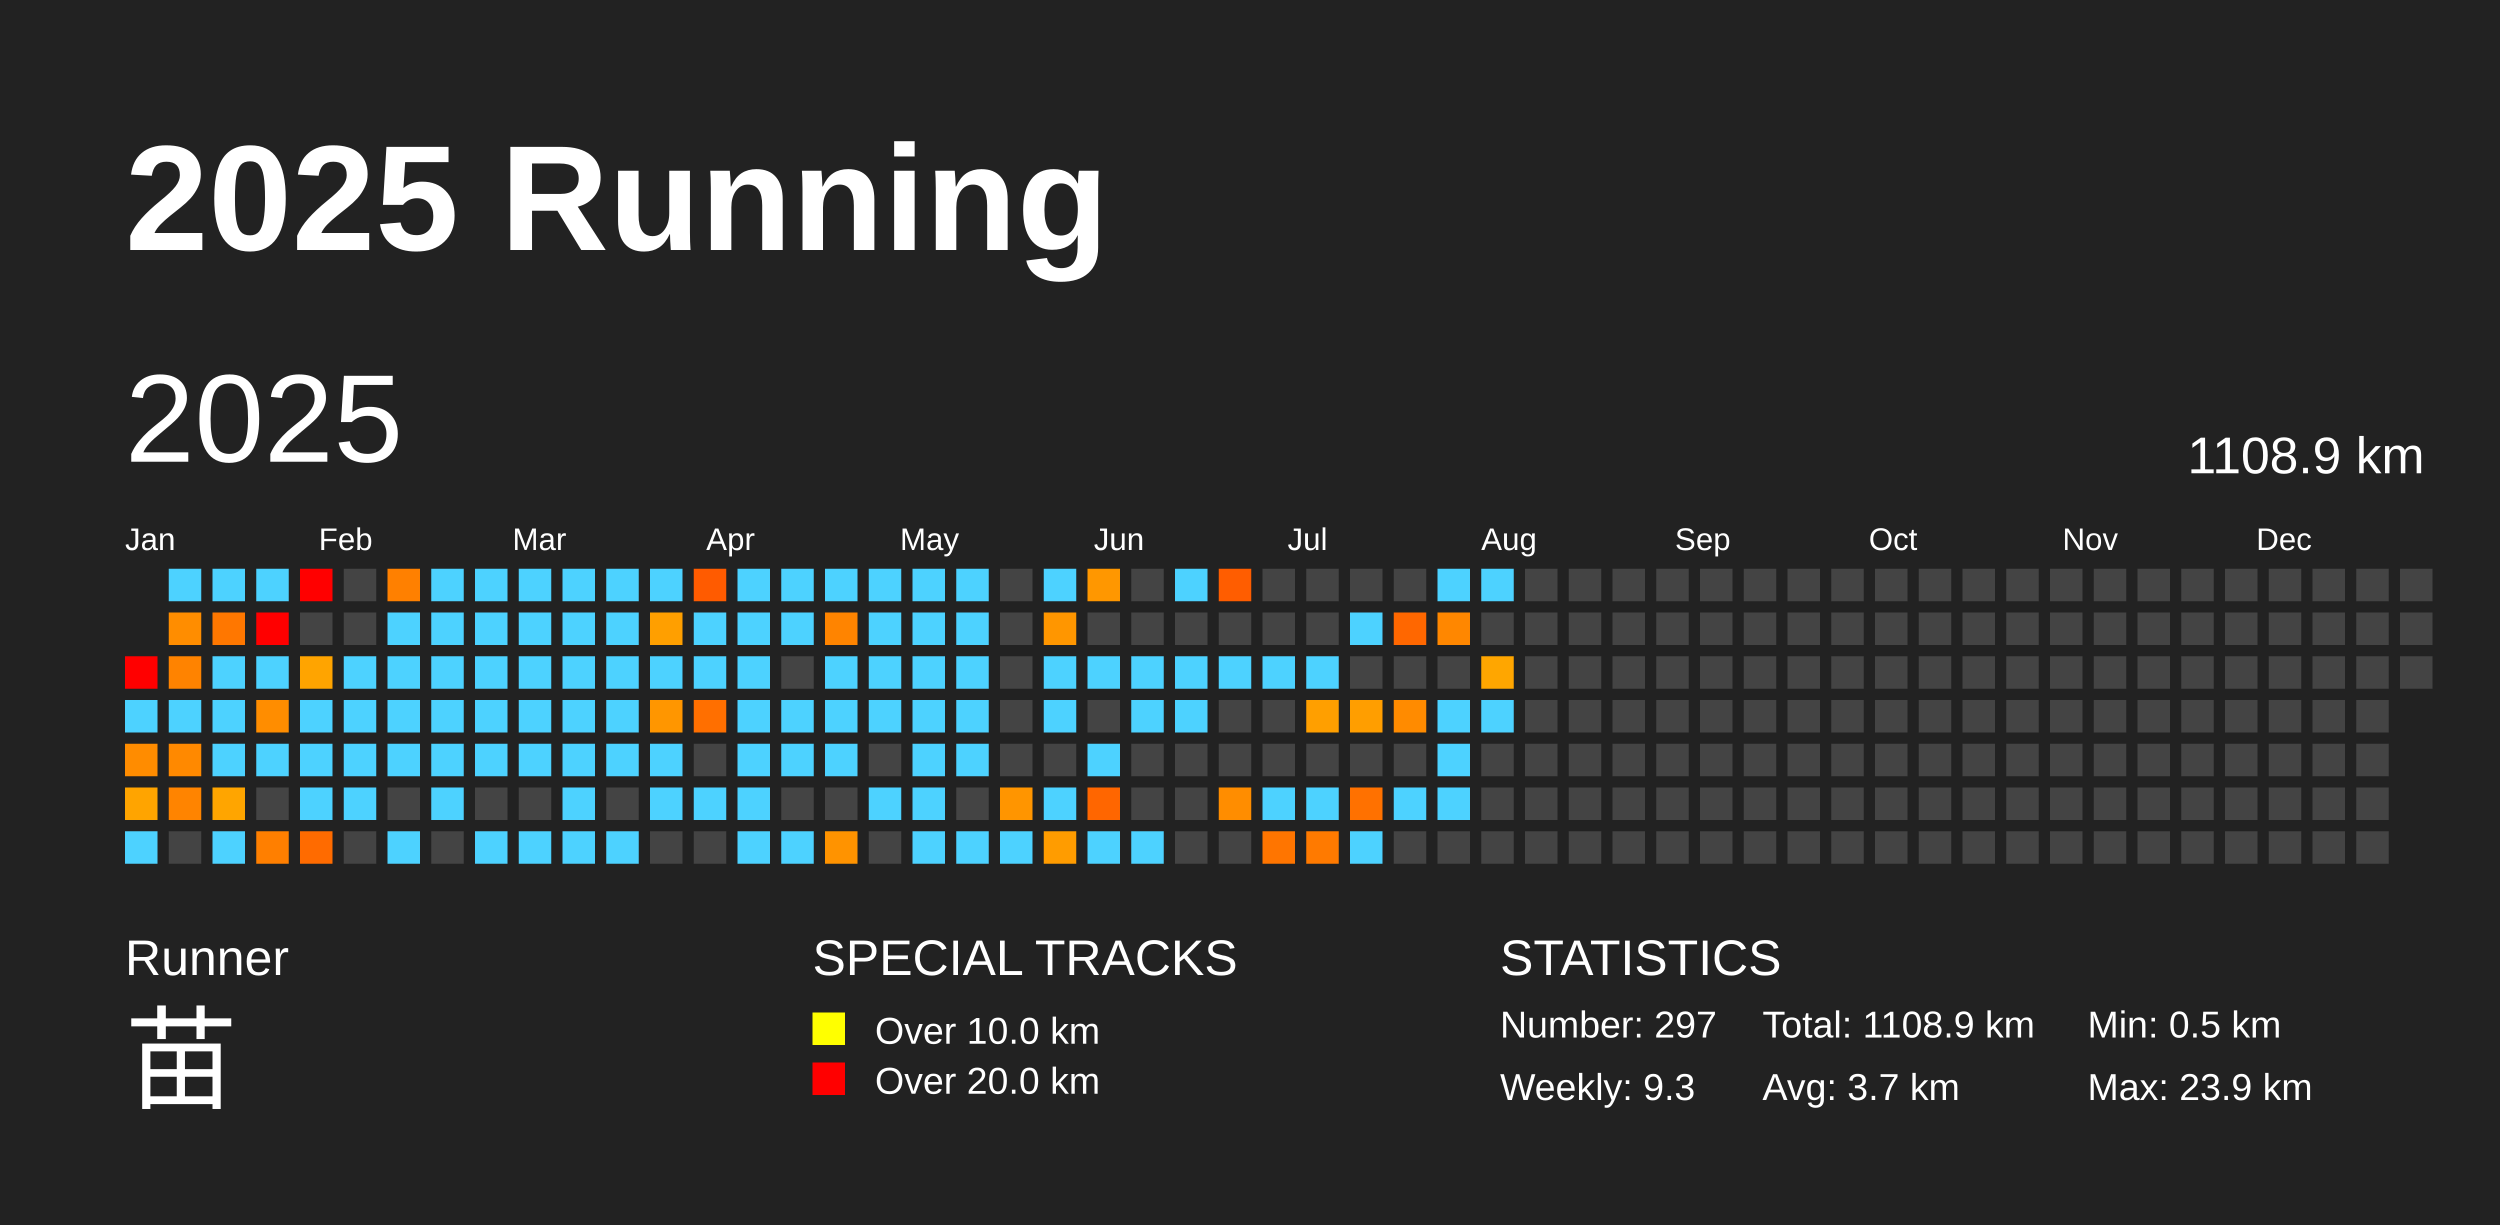
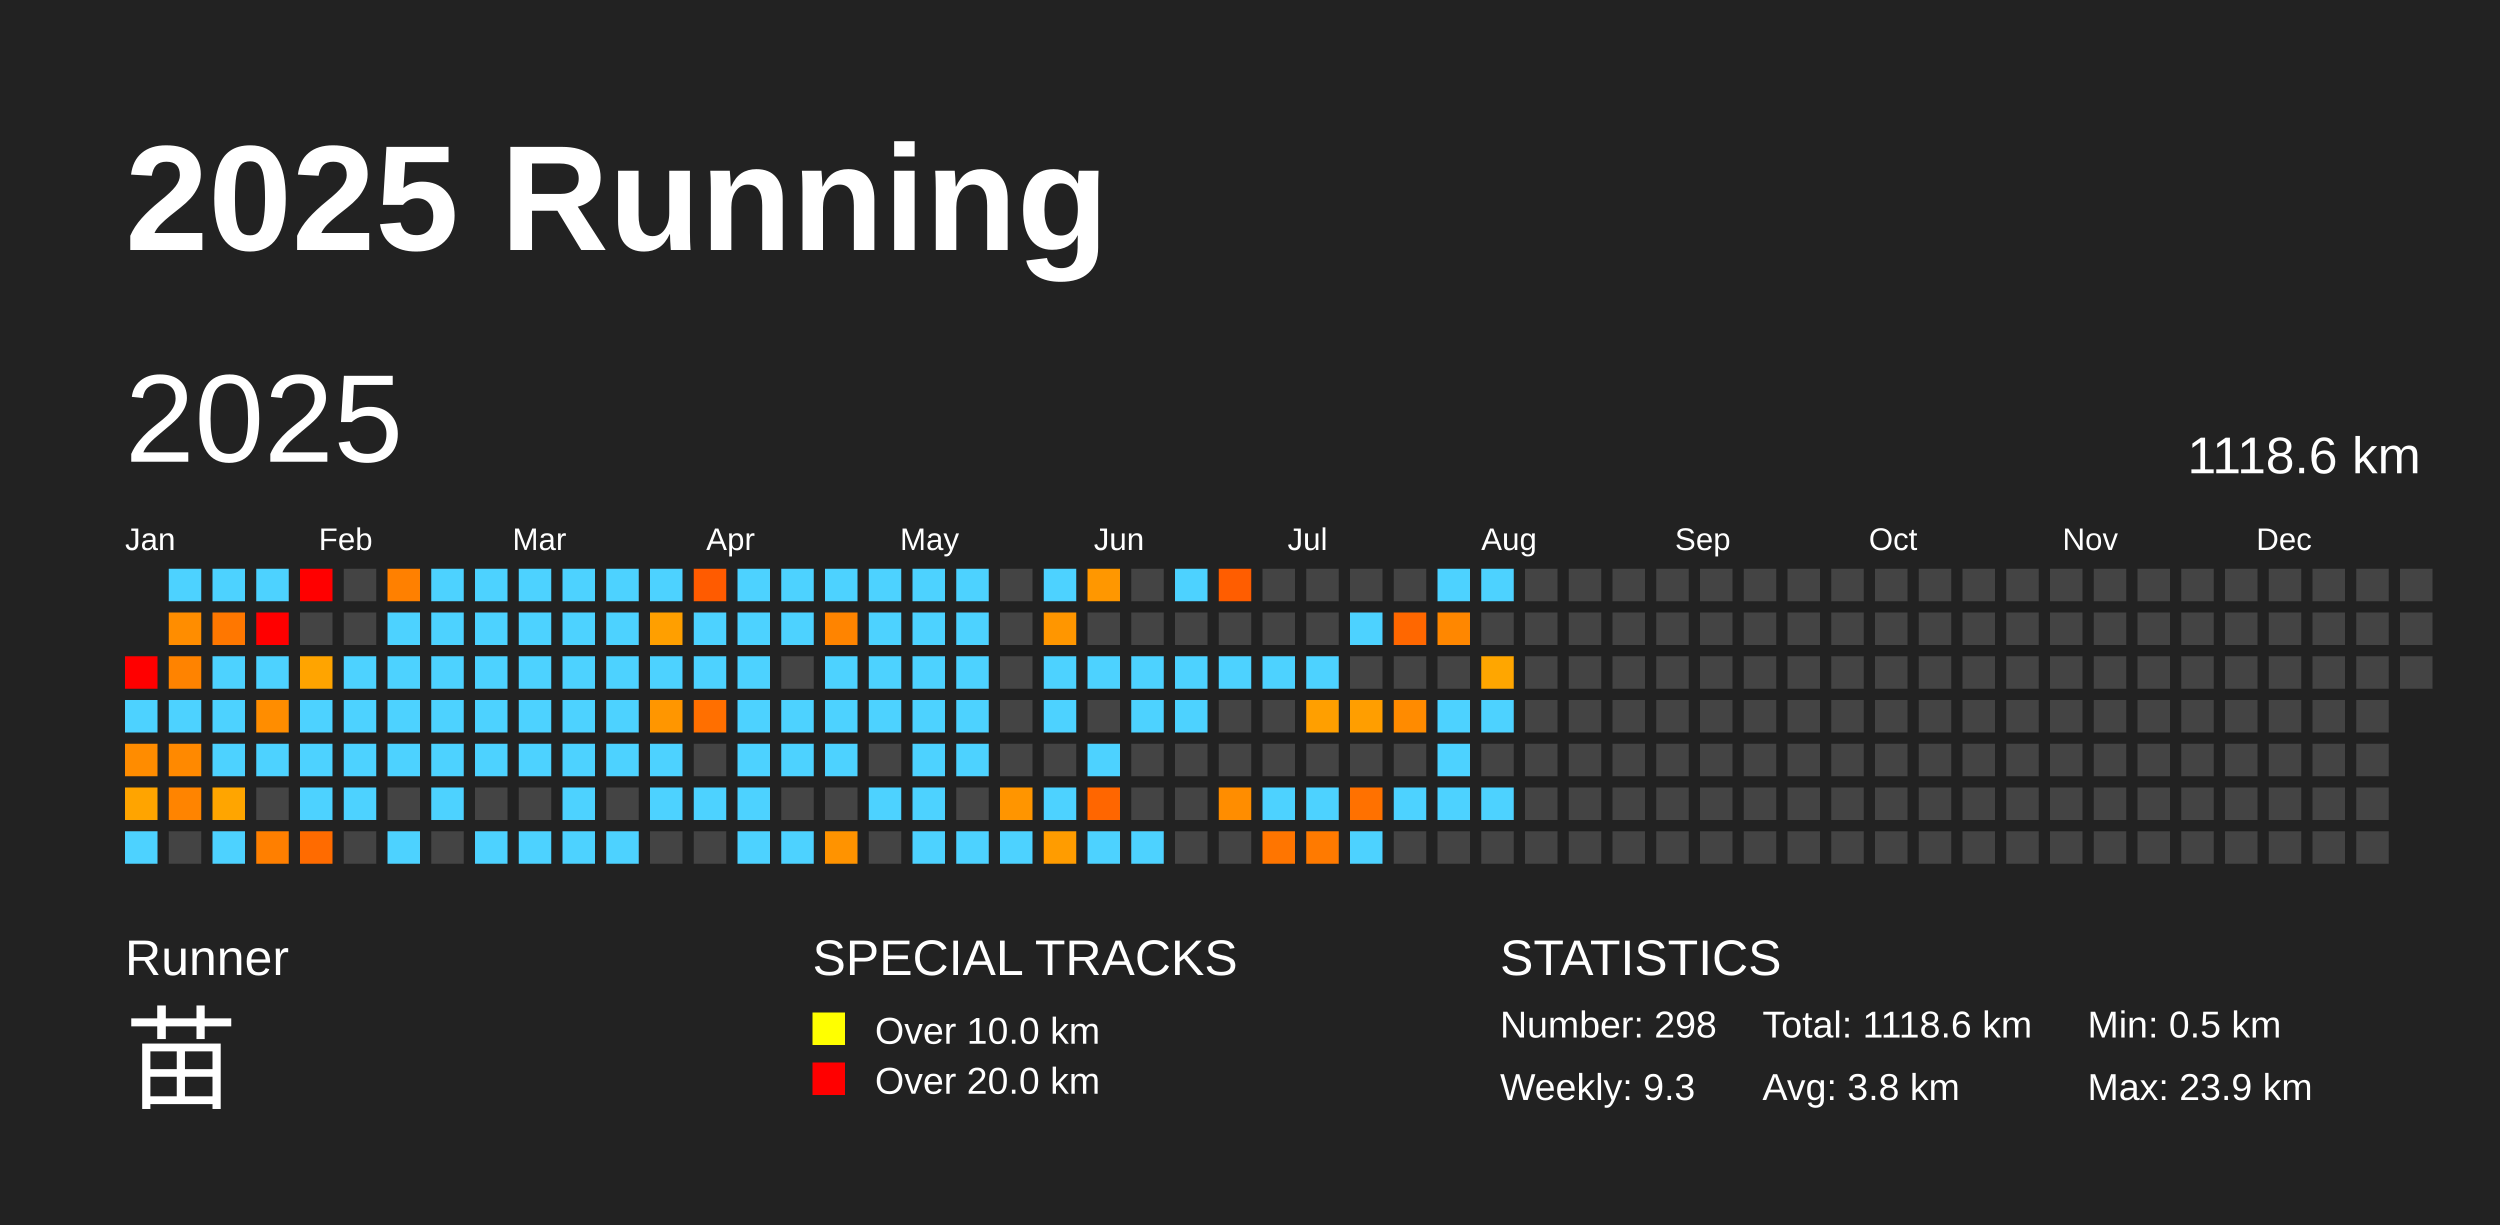
<svg xmlns="http://www.w3.org/2000/svg" baseProfile="full" height="98mm" version="1.1" viewBox="0,0,200,98" width="200mm">
  <defs />
  <rect fill="#222222" height="98" width="200" x="0" y="0" />
  <text fill="#FFFFFF" style="font-size:12px; font-family:Arial; font-weight:bold;" x="10" y="20">2025 Running</text>
  <text fill="#FFFFFF" style="font-size:4px; font-family:Arial" x="10" y="78">Runner</text>
  <text fill="#FFFFFF" style="font-size:9px; font-family:Arial" x="10" y="88">苗</text>
  <text fill="#FFFFFF" style="font-size:4px; font-family:Arial" x="65" y="78">SPECIAL TRACKS</text>
  <rect fill="yellow" height="2.6" width="2.6" x="65" y="81" />
  <text fill="#FFFFFF" style="font-size:3px; font-family:Arial" x="70" y="83.5">Over 10.0 km</text>
  <rect fill="red" height="2.6" width="2.6" x="65" y="85" />
  <text fill="#FFFFFF" style="font-size:3px; font-family:Arial" x="70" y="87.5">Over 20.0 km</text>
  <text fill="#FFFFFF" style="font-size:4px; font-family:Arial" x="120" y="78">STATISTICS</text>
-   <text fill="#FFFFFF" style="font-size:3px; font-family:Arial" x="120" y="83">Number: 297</text>
+   <text fill="#FFFFFF" style="font-size:3px; font-family:Arial" x="120" y="83">Number: 298</text>
  <text fill="#FFFFFF" style="font-size:3px; font-family:Arial" x="120" y="88">Weekly: 9.3</text>
-   <text fill="#FFFFFF" style="font-size:3px; font-family:Arial" x="141" y="83">Total: 1108.9 km</text>
-   <text fill="#FFFFFF" style="font-size:3px; font-family:Arial" x="141" y="88">Avg: 3.7 km</text>
+   <text fill="#FFFFFF" style="font-size:3px; font-family:Arial" x="141" y="83">Total: 1118.6 km</text>
+   <text fill="#FFFFFF" style="font-size:3px; font-family:Arial" x="141" y="88">Avg: 3.8 km</text>
  <text fill="#FFFFFF" style="font-size:3px; font-family:Arial" x="167" y="83">Min: 0.5 km</text>
  <text fill="#FFFFFF" style="font-size:3px; font-family:Arial" x="167" y="88">Max: 23.9 km</text>
  <text dominant-baseline="hanging" fill="#FFFFFF" style="font-size:10.0px; font-family:Arial;" x="10" y="30">2025</text>
-   <text dominant-baseline="hanging" fill="#FFFFFF" style="font-size:4.125px; font-family:Arial;" x="175" y="35">1108.9 km</text>
+   <text dominant-baseline="hanging" fill="#FFFFFF" style="font-size:4.125px; font-family:Arial;" x="175" y="35">1118.6 km</text>
  <text fill="#FFFFFF" style="font-size:2.5px; font-family:Arial" x="10.0" y="44">Jan</text>
  <text fill="#FFFFFF" style="font-size:2.5px; font-family:Arial" x="25.5" y="44">Feb</text>
  <text fill="#FFFFFF" style="font-size:2.5px; font-family:Arial" x="41.0" y="44">Mar</text>
  <text fill="#FFFFFF" style="font-size:2.5px; font-family:Arial" x="56.5" y="44">Apr</text>
  <text fill="#FFFFFF" style="font-size:2.5px; font-family:Arial" x="72.0" y="44">May</text>
  <text fill="#FFFFFF" style="font-size:2.5px; font-family:Arial" x="87.5" y="44">Jun</text>
  <text fill="#FFFFFF" style="font-size:2.5px; font-family:Arial" x="103.0" y="44">Jul</text>
  <text fill="#FFFFFF" style="font-size:2.5px; font-family:Arial" x="118.5" y="44">Aug</text>
  <text fill="#FFFFFF" style="font-size:2.5px; font-family:Arial" x="134.0" y="44">Sep</text>
  <text fill="#FFFFFF" style="font-size:2.5px; font-family:Arial" x="149.5" y="44">Oct</text>
  <text fill="#FFFFFF" style="font-size:2.5px; font-family:Arial" x="165.0" y="44">Nov</text>
  <text fill="#FFFFFF" style="font-size:2.5px; font-family:Arial" x="180.5" y="44">Dec</text>
  <rect fill="red" height="2.6" width="2.6" x="10.0" y="52.5" />
  <rect fill="#4dd2ff" height="2.6" width="2.6" x="10.0" y="56.0" />
  <rect fill="#ff8c00" height="2.6" width="2.6" x="10.0" y="59.5" />
  <rect fill="#ffa400" height="2.6" width="2.6" x="10.0" y="63.0" />
  <rect fill="#4dd2ff" height="2.6" width="2.6" x="10.0" y="66.5" />
  <rect fill="#4dd2ff" height="2.6" width="2.6" x="13.5" y="45.5" />
  <rect fill="#ff8d00" height="2.6" width="2.6" x="13.5" y="49.0" />
  <rect fill="#ff8300" height="2.6" width="2.6" x="13.5" y="52.5" />
  <rect fill="#4dd2ff" height="2.6" width="2.6" x="13.5" y="56.0" />
  <rect fill="#ff8900" height="2.6" width="2.6" x="13.5" y="59.5" />
  <rect fill="#ff8400" height="2.6" width="2.6" x="13.5" y="63.0" />
  <rect fill="#444444" height="2.6" width="2.6" x="13.5" y="66.5" />
  <rect fill="#4dd2ff" height="2.6" width="2.6" x="17.0" y="45.5" />
  <rect fill="#ff7700" height="2.6" width="2.6" x="17.0" y="49.0" />
  <rect fill="#4dd2ff" height="2.6" width="2.6" x="17.0" y="52.5" />
  <rect fill="#4dd2ff" height="2.6" width="2.6" x="17.0" y="56.0" />
  <rect fill="#4dd2ff" height="2.6" width="2.6" x="17.0" y="59.5" />
  <rect fill="#ffa500" height="2.6" width="2.6" x="17.0" y="63.0" />
  <rect fill="#4dd2ff" height="2.6" width="2.6" x="17.0" y="66.5" />
  <rect fill="#4dd2ff" height="2.6" width="2.6" x="20.5" y="45.5" />
  <rect fill="red" height="2.6" width="2.6" x="20.5" y="49.0" />
  <rect fill="#4dd2ff" height="2.6" width="2.6" x="20.5" y="52.5" />
  <rect fill="#ff8d00" height="2.6" width="2.6" x="20.5" y="56.0" />
  <rect fill="#4dd2ff" height="2.6" width="2.6" x="20.5" y="59.5" />
  <rect fill="#444444" height="2.6" width="2.6" x="20.5" y="63.0" />
  <rect fill="#ff7f00" height="2.6" width="2.6" x="20.5" y="66.5" />
  <rect fill="red" height="2.6" width="2.6" x="24.0" y="45.5" />
  <rect fill="#444444" height="2.6" width="2.6" x="24.0" y="49.0" />
  <rect fill="#ffa400" height="2.6" width="2.6" x="24.0" y="52.5" />
  <rect fill="#4dd2ff" height="2.6" width="2.6" x="24.0" y="56.0" />
  <rect fill="#4dd2ff" height="2.6" width="2.6" x="24.0" y="59.5" />
  <rect fill="#4dd2ff" height="2.6" width="2.6" x="24.0" y="63.0" />
  <rect fill="#ff6b00" height="2.6" width="2.6" x="24.0" y="66.5" />
  <rect fill="#444444" height="2.6" width="2.6" x="27.5" y="45.5" />
  <rect fill="#444444" height="2.6" width="2.6" x="27.5" y="49.0" />
  <rect fill="#4dd2ff" height="2.6" width="2.6" x="27.5" y="52.5" />
  <rect fill="#4dd2ff" height="2.6" width="2.6" x="27.5" y="56.0" />
  <rect fill="#4dd2ff" height="2.6" width="2.6" x="27.5" y="59.5" />
  <rect fill="#4dd2ff" height="2.6" width="2.6" x="27.5" y="63.0" />
  <rect fill="#444444" height="2.6" width="2.6" x="27.5" y="66.5" />
  <rect fill="#ff8000" height="2.6" width="2.6" x="31.0" y="45.5" />
  <rect fill="#4dd2ff" height="2.6" width="2.6" x="31.0" y="49.0" />
  <rect fill="#4dd2ff" height="2.6" width="2.6" x="31.0" y="52.5" />
  <rect fill="#4dd2ff" height="2.6" width="2.6" x="31.0" y="56.0" />
  <rect fill="#4dd2ff" height="2.6" width="2.6" x="31.0" y="59.5" />
  <rect fill="#444444" height="2.6" width="2.6" x="31.0" y="63.0" />
  <rect fill="#4dd2ff" height="2.6" width="2.6" x="31.0" y="66.5" />
  <rect fill="#4dd2ff" height="2.6" width="2.6" x="34.5" y="45.5" />
  <rect fill="#4dd2ff" height="2.6" width="2.6" x="34.5" y="49.0" />
  <rect fill="#4dd2ff" height="2.6" width="2.6" x="34.5" y="52.5" />
  <rect fill="#4dd2ff" height="2.6" width="2.6" x="34.5" y="56.0" />
  <rect fill="#4dd2ff" height="2.6" width="2.6" x="34.5" y="59.5" />
  <rect fill="#4dd2ff" height="2.6" width="2.6" x="34.5" y="63.0" />
  <rect fill="#444444" height="2.6" width="2.6" x="34.5" y="66.5" />
  <rect fill="#4dd2ff" height="2.6" width="2.6" x="38.0" y="45.5" />
  <rect fill="#4dd2ff" height="2.6" width="2.6" x="38.0" y="49.0" />
  <rect fill="#4dd2ff" height="2.6" width="2.6" x="38.0" y="52.5" />
  <rect fill="#4dd2ff" height="2.6" width="2.6" x="38.0" y="56.0" />
  <rect fill="#4dd2ff" height="2.6" width="2.6" x="38.0" y="59.5" />
  <rect fill="#444444" height="2.6" width="2.6" x="38.0" y="63.0" />
  <rect fill="#4dd2ff" height="2.6" width="2.6" x="38.0" y="66.5" />
  <rect fill="#4dd2ff" height="2.6" width="2.6" x="41.5" y="45.5" />
  <rect fill="#4dd2ff" height="2.6" width="2.6" x="41.5" y="49.0" />
  <rect fill="#4dd2ff" height="2.6" width="2.6" x="41.5" y="52.5" />
  <rect fill="#4dd2ff" height="2.6" width="2.6" x="41.5" y="56.0" />
  <rect fill="#4dd2ff" height="2.6" width="2.6" x="41.5" y="59.5" />
  <rect fill="#444444" height="2.6" width="2.6" x="41.5" y="63.0" />
  <rect fill="#4dd2ff" height="2.6" width="2.6" x="41.5" y="66.5" />
  <rect fill="#4dd2ff" height="2.6" width="2.6" x="45.0" y="45.5" />
  <rect fill="#4dd2ff" height="2.6" width="2.6" x="45.0" y="49.0" />
  <rect fill="#4dd2ff" height="2.6" width="2.6" x="45.0" y="52.5" />
  <rect fill="#4dd2ff" height="2.6" width="2.6" x="45.0" y="56.0" />
  <rect fill="#4dd2ff" height="2.6" width="2.6" x="45.0" y="59.5" />
  <rect fill="#4dd2ff" height="2.6" width="2.6" x="45.0" y="63.0" />
  <rect fill="#4dd2ff" height="2.6" width="2.6" x="45.0" y="66.5" />
  <rect fill="#4dd2ff" height="2.6" width="2.6" x="48.5" y="45.5" />
  <rect fill="#4dd2ff" height="2.6" width="2.6" x="48.5" y="49.0" />
  <rect fill="#4dd2ff" height="2.6" width="2.6" x="48.5" y="52.5" />
  <rect fill="#4dd2ff" height="2.6" width="2.6" x="48.5" y="56.0" />
  <rect fill="#4dd2ff" height="2.6" width="2.6" x="48.5" y="59.5" />
  <rect fill="#444444" height="2.6" width="2.6" x="48.5" y="63.0" />
  <rect fill="#4dd2ff" height="2.6" width="2.6" x="48.5" y="66.5" />
  <rect fill="#4dd2ff" height="2.6" width="2.6" x="52.0" y="45.5" />
  <rect fill="#ff9f00" height="2.6" width="2.6" x="52.0" y="49.0" />
  <rect fill="#4dd2ff" height="2.6" width="2.6" x="52.0" y="52.5" />
  <rect fill="#ff9600" height="2.6" width="2.6" x="52.0" y="56.0" />
  <rect fill="#4dd2ff" height="2.6" width="2.6" x="52.0" y="59.5" />
  <rect fill="#4dd2ff" height="2.6" width="2.6" x="52.0" y="63.0" />
  <rect fill="#444444" height="2.6" width="2.6" x="52.0" y="66.5" />
  <rect fill="#ff5b00" height="2.6" width="2.6" x="55.5" y="45.5" />
  <rect fill="#4dd2ff" height="2.6" width="2.6" x="55.5" y="49.0" />
  <rect fill="#4dd2ff" height="2.6" width="2.6" x="55.5" y="52.5" />
  <rect fill="#ff6f00" height="2.6" width="2.6" x="55.5" y="56.0" />
  <rect fill="#444444" height="2.6" width="2.6" x="55.5" y="59.5" />
  <rect fill="#4dd2ff" height="2.6" width="2.6" x="55.5" y="63.0" />
  <rect fill="#444444" height="2.6" width="2.6" x="55.5" y="66.5" />
  <rect fill="#4dd2ff" height="2.6" width="2.6" x="59.0" y="45.5" />
  <rect fill="#4dd2ff" height="2.6" width="2.6" x="59.0" y="49.0" />
  <rect fill="#4dd2ff" height="2.6" width="2.6" x="59.0" y="52.5" />
  <rect fill="#4dd2ff" height="2.6" width="2.6" x="59.0" y="56.0" />
  <rect fill="#4dd2ff" height="2.6" width="2.6" x="59.0" y="59.5" />
  <rect fill="#4dd2ff" height="2.6" width="2.6" x="59.0" y="63.0" />
  <rect fill="#4dd2ff" height="2.6" width="2.6" x="59.0" y="66.5" />
  <rect fill="#4dd2ff" height="2.6" width="2.6" x="62.5" y="45.5" />
  <rect fill="#4dd2ff" height="2.6" width="2.6" x="62.5" y="49.0" />
  <rect fill="#444444" height="2.6" width="2.6" x="62.5" y="52.5" />
  <rect fill="#4dd2ff" height="2.6" width="2.6" x="62.5" y="56.0" />
  <rect fill="#4dd2ff" height="2.6" width="2.6" x="62.5" y="59.5" />
  <rect fill="#444444" height="2.6" width="2.6" x="62.5" y="63.0" />
  <rect fill="#4dd2ff" height="2.6" width="2.6" x="62.5" y="66.5" />
  <rect fill="#4dd2ff" height="2.6" width="2.6" x="66.0" y="45.5" />
  <rect fill="#ff8400" height="2.6" width="2.6" x="66.0" y="49.0" />
  <rect fill="#4dd2ff" height="2.6" width="2.6" x="66.0" y="52.5" />
  <rect fill="#4dd2ff" height="2.6" width="2.6" x="66.0" y="56.0" />
  <rect fill="#4dd2ff" height="2.6" width="2.6" x="66.0" y="59.5" />
  <rect fill="#444444" height="2.6" width="2.6" x="66.0" y="63.0" />
  <rect fill="#ff9300" height="2.6" width="2.6" x="66.0" y="66.5" />
  <rect fill="#4dd2ff" height="2.6" width="2.6" x="69.5" y="45.5" />
  <rect fill="#4dd2ff" height="2.6" width="2.6" x="69.5" y="49.0" />
  <rect fill="#4dd2ff" height="2.6" width="2.6" x="69.5" y="52.5" />
  <rect fill="#4dd2ff" height="2.6" width="2.6" x="69.5" y="56.0" />
  <rect fill="#444444" height="2.6" width="2.6" x="69.5" y="59.5" />
  <rect fill="#4dd2ff" height="2.6" width="2.6" x="69.5" y="63.0" />
  <rect fill="#444444" height="2.6" width="2.6" x="69.5" y="66.5" />
  <rect fill="#4dd2ff" height="2.6" width="2.6" x="73.0" y="45.5" />
  <rect fill="#4dd2ff" height="2.6" width="2.6" x="73.0" y="49.0" />
  <rect fill="#4dd2ff" height="2.6" width="2.6" x="73.0" y="52.5" />
  <rect fill="#4dd2ff" height="2.6" width="2.6" x="73.0" y="56.0" />
  <rect fill="#4dd2ff" height="2.6" width="2.6" x="73.0" y="59.5" />
  <rect fill="#4dd2ff" height="2.6" width="2.6" x="73.0" y="63.0" />
  <rect fill="#4dd2ff" height="2.6" width="2.6" x="73.0" y="66.5" />
  <rect fill="#4dd2ff" height="2.6" width="2.6" x="76.5" y="45.5" />
  <rect fill="#4dd2ff" height="2.6" width="2.6" x="76.5" y="49.0" />
  <rect fill="#4dd2ff" height="2.6" width="2.6" x="76.5" y="52.5" />
  <rect fill="#4dd2ff" height="2.6" width="2.6" x="76.5" y="56.0" />
  <rect fill="#4dd2ff" height="2.6" width="2.6" x="76.5" y="59.5" />
  <rect fill="#444444" height="2.6" width="2.6" x="76.5" y="63.0" />
  <rect fill="#4dd2ff" height="2.6" width="2.6" x="76.5" y="66.5" />
  <rect fill="#444444" height="2.6" width="2.6" x="80.0" y="45.5" />
  <rect fill="#444444" height="2.6" width="2.6" x="80.0" y="49.0" />
  <rect fill="#444444" height="2.6" width="2.6" x="80.0" y="52.5" />
  <rect fill="#444444" height="2.6" width="2.6" x="80.0" y="56.0" />
  <rect fill="#444444" height="2.6" width="2.6" x="80.0" y="59.5" />
  <rect fill="#ff9500" height="2.6" width="2.6" x="80.0" y="63.0" />
  <rect fill="#4dd2ff" height="2.6" width="2.6" x="80.0" y="66.5" />
  <rect fill="#4dd2ff" height="2.6" width="2.6" x="83.5" y="45.5" />
  <rect fill="#ff9600" height="2.6" width="2.6" x="83.5" y="49.0" />
  <rect fill="#4dd2ff" height="2.6" width="2.6" x="83.5" y="52.5" />
  <rect fill="#4dd2ff" height="2.6" width="2.6" x="83.5" y="56.0" />
  <rect fill="#444444" height="2.6" width="2.6" x="83.5" y="59.5" />
  <rect fill="#4dd2ff" height="2.6" width="2.6" x="83.5" y="63.0" />
  <rect fill="#ff9c00" height="2.6" width="2.6" x="83.5" y="66.5" />
  <rect fill="#ff9700" height="2.6" width="2.6" x="87.0" y="45.5" />
  <rect fill="#444444" height="2.6" width="2.6" x="87.0" y="49.0" />
  <rect fill="#4dd2ff" height="2.6" width="2.6" x="87.0" y="52.5" />
  <rect fill="#444444" height="2.6" width="2.6" x="87.0" y="56.0" />
  <rect fill="#4dd2ff" height="2.6" width="2.6" x="87.0" y="59.5" />
  <rect fill="#ff6600" height="2.6" width="2.6" x="87.0" y="63.0" />
  <rect fill="#4dd2ff" height="2.6" width="2.6" x="87.0" y="66.5" />
  <rect fill="#444444" height="2.6" width="2.6" x="90.5" y="45.5" />
  <rect fill="#444444" height="2.6" width="2.6" x="90.5" y="49.0" />
  <rect fill="#4dd2ff" height="2.6" width="2.6" x="90.5" y="52.5" />
  <rect fill="#4dd2ff" height="2.6" width="2.6" x="90.5" y="56.0" />
  <rect fill="#444444" height="2.6" width="2.6" x="90.5" y="59.5" />
  <rect fill="#444444" height="2.6" width="2.6" x="90.5" y="63.0" />
  <rect fill="#4dd2ff" height="2.6" width="2.6" x="90.5" y="66.5" />
  <rect fill="#4dd2ff" height="2.6" width="2.6" x="94.0" y="45.5" />
  <rect fill="#444444" height="2.6" width="2.6" x="94.0" y="49.0" />
  <rect fill="#4dd2ff" height="2.6" width="2.6" x="94.0" y="52.5" />
  <rect fill="#4dd2ff" height="2.6" width="2.6" x="94.0" y="56.0" />
  <rect fill="#444444" height="2.6" width="2.6" x="94.0" y="59.5" />
  <rect fill="#444444" height="2.6" width="2.6" x="94.0" y="63.0" />
  <rect fill="#444444" height="2.6" width="2.6" x="94.0" y="66.5" />
  <rect fill="#ff5d00" height="2.6" width="2.6" x="97.5" y="45.5" />
  <rect fill="#444444" height="2.6" width="2.6" x="97.5" y="49.0" />
  <rect fill="#4dd2ff" height="2.6" width="2.6" x="97.5" y="52.5" />
  <rect fill="#444444" height="2.6" width="2.6" x="97.5" y="56.0" />
  <rect fill="#444444" height="2.6" width="2.6" x="97.5" y="59.5" />
  <rect fill="#ff8d00" height="2.6" width="2.6" x="97.5" y="63.0" />
  <rect fill="#444444" height="2.6" width="2.6" x="97.5" y="66.5" />
  <rect fill="#444444" height="2.6" width="2.6" x="101.0" y="45.5" />
  <rect fill="#444444" height="2.6" width="2.6" x="101.0" y="49.0" />
  <rect fill="#4dd2ff" height="2.6" width="2.6" x="101.0" y="52.5" />
  <rect fill="#444444" height="2.6" width="2.6" x="101.0" y="56.0" />
  <rect fill="#444444" height="2.6" width="2.6" x="101.0" y="59.5" />
  <rect fill="#4dd2ff" height="2.6" width="2.6" x="101.0" y="63.0" />
  <rect fill="#ff7500" height="2.6" width="2.6" x="101.0" y="66.5" />
  <rect fill="#444444" height="2.6" width="2.6" x="104.5" y="45.5" />
  <rect fill="#444444" height="2.6" width="2.6" x="104.5" y="49.0" />
  <rect fill="#4dd2ff" height="2.6" width="2.6" x="104.5" y="52.5" />
  <rect fill="#ff9f00" height="2.6" width="2.6" x="104.5" y="56.0" />
  <rect fill="#444444" height="2.6" width="2.6" x="104.5" y="59.5" />
  <rect fill="#4dd2ff" height="2.6" width="2.6" x="104.5" y="63.0" />
  <rect fill="#ff7a00" height="2.6" width="2.6" x="104.5" y="66.5" />
  <rect fill="#444444" height="2.6" width="2.6" x="108.0" y="45.5" />
  <rect fill="#4dd2ff" height="2.6" width="2.6" x="108.0" y="49.0" />
  <rect fill="#444444" height="2.6" width="2.6" x="108.0" y="52.5" />
  <rect fill="#ff9e00" height="2.6" width="2.6" x="108.0" y="56.0" />
  <rect fill="#444444" height="2.6" width="2.6" x="108.0" y="59.5" />
  <rect fill="#ff7100" height="2.6" width="2.6" x="108.0" y="63.0" />
  <rect fill="#4dd2ff" height="2.6" width="2.6" x="108.0" y="66.5" />
  <rect fill="#444444" height="2.6" width="2.6" x="111.5" y="45.5" />
  <rect fill="#ff6700" height="2.6" width="2.6" x="111.5" y="49.0" />
  <rect fill="#444444" height="2.6" width="2.6" x="111.5" y="52.5" />
  <rect fill="#ff8b00" height="2.6" width="2.6" x="111.5" y="56.0" />
  <rect fill="#444444" height="2.6" width="2.6" x="111.5" y="59.5" />
  <rect fill="#4dd2ff" height="2.6" width="2.6" x="111.5" y="63.0" />
  <rect fill="#444444" height="2.6" width="2.6" x="111.5" y="66.5" />
  <rect fill="#4dd2ff" height="2.6" width="2.6" x="115.0" y="45.5" />
  <rect fill="#ff8700" height="2.6" width="2.6" x="115.0" y="49.0" />
  <rect fill="#444444" height="2.6" width="2.6" x="115.0" y="52.5" />
  <rect fill="#4dd2ff" height="2.6" width="2.6" x="115.0" y="56.0" />
  <rect fill="#4dd2ff" height="2.6" width="2.6" x="115.0" y="59.5" />
  <rect fill="#4dd2ff" height="2.6" width="2.6" x="115.0" y="63.0" />
  <rect fill="#444444" height="2.6" width="2.6" x="115.0" y="66.5" />
  <rect fill="#4dd2ff" height="2.6" width="2.6" x="118.5" y="45.5" />
  <rect fill="#444444" height="2.6" width="2.6" x="118.5" y="49.0" />
  <rect fill="#ffa600" height="2.6" width="2.6" x="118.5" y="52.5" />
  <rect fill="#4dd2ff" height="2.6" width="2.6" x="118.5" y="56.0" />
  <rect fill="#444444" height="2.6" width="2.6" x="118.5" y="59.5" />
-   <rect fill="#444444" height="2.6" width="2.6" x="118.5" y="63.0" />
+   <rect fill="#4dd2ff" height="2.6" width="2.6" x="118.5" y="63.0" />
  <rect fill="#444444" height="2.6" width="2.6" x="118.5" y="66.5" />
  <rect fill="#444444" height="2.6" width="2.6" x="122.0" y="45.5" />
  <rect fill="#444444" height="2.6" width="2.6" x="122.0" y="49.0" />
  <rect fill="#444444" height="2.6" width="2.6" x="122.0" y="52.5" />
  <rect fill="#444444" height="2.6" width="2.6" x="122.0" y="56.0" />
  <rect fill="#444444" height="2.6" width="2.6" x="122.0" y="59.5" />
  <rect fill="#444444" height="2.6" width="2.6" x="122.0" y="63.0" />
  <rect fill="#444444" height="2.6" width="2.6" x="122.0" y="66.5" />
  <rect fill="#444444" height="2.6" width="2.6" x="125.5" y="45.5" />
  <rect fill="#444444" height="2.6" width="2.6" x="125.5" y="49.0" />
  <rect fill="#444444" height="2.6" width="2.6" x="125.5" y="52.5" />
  <rect fill="#444444" height="2.6" width="2.6" x="125.5" y="56.0" />
  <rect fill="#444444" height="2.6" width="2.6" x="125.5" y="59.5" />
  <rect fill="#444444" height="2.6" width="2.6" x="125.5" y="63.0" />
  <rect fill="#444444" height="2.6" width="2.6" x="125.5" y="66.5" />
  <rect fill="#444444" height="2.6" width="2.6" x="129.0" y="45.5" />
  <rect fill="#444444" height="2.6" width="2.6" x="129.0" y="49.0" />
  <rect fill="#444444" height="2.6" width="2.6" x="129.0" y="52.5" />
  <rect fill="#444444" height="2.6" width="2.6" x="129.0" y="56.0" />
  <rect fill="#444444" height="2.6" width="2.6" x="129.0" y="59.5" />
  <rect fill="#444444" height="2.6" width="2.6" x="129.0" y="63.0" />
  <rect fill="#444444" height="2.6" width="2.6" x="129.0" y="66.5" />
  <rect fill="#444444" height="2.6" width="2.6" x="132.5" y="45.5" />
  <rect fill="#444444" height="2.6" width="2.6" x="132.5" y="49.0" />
  <rect fill="#444444" height="2.6" width="2.6" x="132.5" y="52.5" />
  <rect fill="#444444" height="2.6" width="2.6" x="132.5" y="56.0" />
  <rect fill="#444444" height="2.6" width="2.6" x="132.5" y="59.5" />
  <rect fill="#444444" height="2.6" width="2.6" x="132.5" y="63.0" />
  <rect fill="#444444" height="2.6" width="2.6" x="132.5" y="66.5" />
  <rect fill="#444444" height="2.6" width="2.6" x="136.0" y="45.5" />
  <rect fill="#444444" height="2.6" width="2.6" x="136.0" y="49.0" />
  <rect fill="#444444" height="2.6" width="2.6" x="136.0" y="52.5" />
  <rect fill="#444444" height="2.6" width="2.6" x="136.0" y="56.0" />
  <rect fill="#444444" height="2.6" width="2.6" x="136.0" y="59.5" />
  <rect fill="#444444" height="2.6" width="2.6" x="136.0" y="63.0" />
  <rect fill="#444444" height="2.6" width="2.6" x="136.0" y="66.5" />
  <rect fill="#444444" height="2.6" width="2.6" x="139.5" y="45.5" />
  <rect fill="#444444" height="2.6" width="2.6" x="139.5" y="49.0" />
  <rect fill="#444444" height="2.6" width="2.6" x="139.5" y="52.5" />
  <rect fill="#444444" height="2.6" width="2.6" x="139.5" y="56.0" />
  <rect fill="#444444" height="2.6" width="2.6" x="139.5" y="59.5" />
  <rect fill="#444444" height="2.6" width="2.6" x="139.5" y="63.0" />
  <rect fill="#444444" height="2.6" width="2.6" x="139.5" y="66.5" />
  <rect fill="#444444" height="2.6" width="2.6" x="143.0" y="45.5" />
  <rect fill="#444444" height="2.6" width="2.6" x="143.0" y="49.0" />
  <rect fill="#444444" height="2.6" width="2.6" x="143.0" y="52.5" />
  <rect fill="#444444" height="2.6" width="2.6" x="143.0" y="56.0" />
  <rect fill="#444444" height="2.6" width="2.6" x="143.0" y="59.5" />
  <rect fill="#444444" height="2.6" width="2.6" x="143.0" y="63.0" />
  <rect fill="#444444" height="2.6" width="2.6" x="143.0" y="66.5" />
  <rect fill="#444444" height="2.6" width="2.6" x="146.5" y="45.5" />
  <rect fill="#444444" height="2.6" width="2.6" x="146.5" y="49.0" />
  <rect fill="#444444" height="2.6" width="2.6" x="146.5" y="52.5" />
  <rect fill="#444444" height="2.6" width="2.6" x="146.5" y="56.0" />
  <rect fill="#444444" height="2.6" width="2.6" x="146.5" y="59.5" />
  <rect fill="#444444" height="2.6" width="2.6" x="146.5" y="63.0" />
  <rect fill="#444444" height="2.6" width="2.6" x="146.5" y="66.5" />
  <rect fill="#444444" height="2.6" width="2.6" x="150.0" y="45.5" />
  <rect fill="#444444" height="2.6" width="2.6" x="150.0" y="49.0" />
  <rect fill="#444444" height="2.6" width="2.6" x="150.0" y="52.5" />
  <rect fill="#444444" height="2.6" width="2.6" x="150.0" y="56.0" />
  <rect fill="#444444" height="2.6" width="2.6" x="150.0" y="59.5" />
  <rect fill="#444444" height="2.6" width="2.6" x="150.0" y="63.0" />
  <rect fill="#444444" height="2.6" width="2.6" x="150.0" y="66.5" />
  <rect fill="#444444" height="2.6" width="2.6" x="153.5" y="45.5" />
  <rect fill="#444444" height="2.6" width="2.6" x="153.5" y="49.0" />
  <rect fill="#444444" height="2.6" width="2.6" x="153.5" y="52.5" />
  <rect fill="#444444" height="2.6" width="2.6" x="153.5" y="56.0" />
  <rect fill="#444444" height="2.6" width="2.6" x="153.5" y="59.5" />
  <rect fill="#444444" height="2.6" width="2.6" x="153.5" y="63.0" />
  <rect fill="#444444" height="2.6" width="2.6" x="153.5" y="66.5" />
  <rect fill="#444444" height="2.6" width="2.6" x="157.0" y="45.5" />
  <rect fill="#444444" height="2.6" width="2.6" x="157.0" y="49.0" />
  <rect fill="#444444" height="2.6" width="2.6" x="157.0" y="52.5" />
  <rect fill="#444444" height="2.6" width="2.6" x="157.0" y="56.0" />
  <rect fill="#444444" height="2.6" width="2.6" x="157.0" y="59.5" />
  <rect fill="#444444" height="2.6" width="2.6" x="157.0" y="63.0" />
  <rect fill="#444444" height="2.6" width="2.6" x="157.0" y="66.5" />
  <rect fill="#444444" height="2.6" width="2.6" x="160.5" y="45.5" />
  <rect fill="#444444" height="2.6" width="2.6" x="160.5" y="49.0" />
  <rect fill="#444444" height="2.6" width="2.6" x="160.5" y="52.5" />
  <rect fill="#444444" height="2.6" width="2.6" x="160.5" y="56.0" />
  <rect fill="#444444" height="2.6" width="2.6" x="160.5" y="59.5" />
  <rect fill="#444444" height="2.6" width="2.6" x="160.5" y="63.0" />
  <rect fill="#444444" height="2.6" width="2.6" x="160.5" y="66.5" />
  <rect fill="#444444" height="2.6" width="2.6" x="164.0" y="45.5" />
  <rect fill="#444444" height="2.6" width="2.6" x="164.0" y="49.0" />
  <rect fill="#444444" height="2.6" width="2.6" x="164.0" y="52.5" />
  <rect fill="#444444" height="2.6" width="2.6" x="164.0" y="56.0" />
  <rect fill="#444444" height="2.6" width="2.6" x="164.0" y="59.5" />
  <rect fill="#444444" height="2.6" width="2.6" x="164.0" y="63.0" />
  <rect fill="#444444" height="2.6" width="2.6" x="164.0" y="66.5" />
  <rect fill="#444444" height="2.6" width="2.6" x="167.5" y="45.5" />
  <rect fill="#444444" height="2.6" width="2.6" x="167.5" y="49.0" />
  <rect fill="#444444" height="2.6" width="2.6" x="167.5" y="52.5" />
  <rect fill="#444444" height="2.6" width="2.6" x="167.5" y="56.0" />
  <rect fill="#444444" height="2.6" width="2.6" x="167.5" y="59.5" />
  <rect fill="#444444" height="2.6" width="2.6" x="167.5" y="63.0" />
  <rect fill="#444444" height="2.6" width="2.6" x="167.5" y="66.5" />
  <rect fill="#444444" height="2.6" width="2.6" x="171.0" y="45.5" />
  <rect fill="#444444" height="2.6" width="2.6" x="171.0" y="49.0" />
  <rect fill="#444444" height="2.6" width="2.6" x="171.0" y="52.5" />
  <rect fill="#444444" height="2.6" width="2.6" x="171.0" y="56.0" />
  <rect fill="#444444" height="2.6" width="2.6" x="171.0" y="59.5" />
  <rect fill="#444444" height="2.6" width="2.6" x="171.0" y="63.0" />
  <rect fill="#444444" height="2.6" width="2.6" x="171.0" y="66.5" />
  <rect fill="#444444" height="2.6" width="2.6" x="174.5" y="45.5" />
  <rect fill="#444444" height="2.6" width="2.6" x="174.5" y="49.0" />
  <rect fill="#444444" height="2.6" width="2.6" x="174.5" y="52.5" />
  <rect fill="#444444" height="2.6" width="2.6" x="174.5" y="56.0" />
  <rect fill="#444444" height="2.6" width="2.6" x="174.5" y="59.5" />
  <rect fill="#444444" height="2.6" width="2.6" x="174.5" y="63.0" />
  <rect fill="#444444" height="2.6" width="2.6" x="174.5" y="66.5" />
  <rect fill="#444444" height="2.6" width="2.6" x="178.0" y="45.5" />
  <rect fill="#444444" height="2.6" width="2.6" x="178.0" y="49.0" />
  <rect fill="#444444" height="2.6" width="2.6" x="178.0" y="52.5" />
  <rect fill="#444444" height="2.6" width="2.6" x="178.0" y="56.0" />
  <rect fill="#444444" height="2.6" width="2.6" x="178.0" y="59.5" />
  <rect fill="#444444" height="2.6" width="2.6" x="178.0" y="63.0" />
  <rect fill="#444444" height="2.6" width="2.6" x="178.0" y="66.5" />
  <rect fill="#444444" height="2.6" width="2.6" x="181.5" y="45.5" />
  <rect fill="#444444" height="2.6" width="2.6" x="181.5" y="49.0" />
  <rect fill="#444444" height="2.6" width="2.6" x="181.5" y="52.5" />
  <rect fill="#444444" height="2.6" width="2.6" x="181.5" y="56.0" />
  <rect fill="#444444" height="2.6" width="2.6" x="181.5" y="59.5" />
  <rect fill="#444444" height="2.6" width="2.6" x="181.5" y="63.0" />
  <rect fill="#444444" height="2.6" width="2.6" x="181.5" y="66.5" />
  <rect fill="#444444" height="2.6" width="2.6" x="185.0" y="45.5" />
  <rect fill="#444444" height="2.6" width="2.6" x="185.0" y="49.0" />
  <rect fill="#444444" height="2.6" width="2.6" x="185.0" y="52.5" />
  <rect fill="#444444" height="2.6" width="2.6" x="185.0" y="56.0" />
  <rect fill="#444444" height="2.6" width="2.6" x="185.0" y="59.5" />
  <rect fill="#444444" height="2.6" width="2.6" x="185.0" y="63.0" />
  <rect fill="#444444" height="2.6" width="2.6" x="185.0" y="66.5" />
  <rect fill="#444444" height="2.6" width="2.6" x="188.5" y="45.5" />
  <rect fill="#444444" height="2.6" width="2.6" x="188.5" y="49.0" />
  <rect fill="#444444" height="2.6" width="2.6" x="188.5" y="52.5" />
  <rect fill="#444444" height="2.6" width="2.6" x="188.5" y="56.0" />
  <rect fill="#444444" height="2.6" width="2.6" x="188.5" y="59.5" />
  <rect fill="#444444" height="2.6" width="2.6" x="188.5" y="63.0" />
  <rect fill="#444444" height="2.6" width="2.6" x="188.5" y="66.5" />
  <rect fill="#444444" height="2.6" width="2.6" x="192.0" y="45.5" />
  <rect fill="#444444" height="2.6" width="2.6" x="192.0" y="49.0" />
  <rect fill="#444444" height="2.6" width="2.6" x="192.0" y="52.5" />
</svg>
